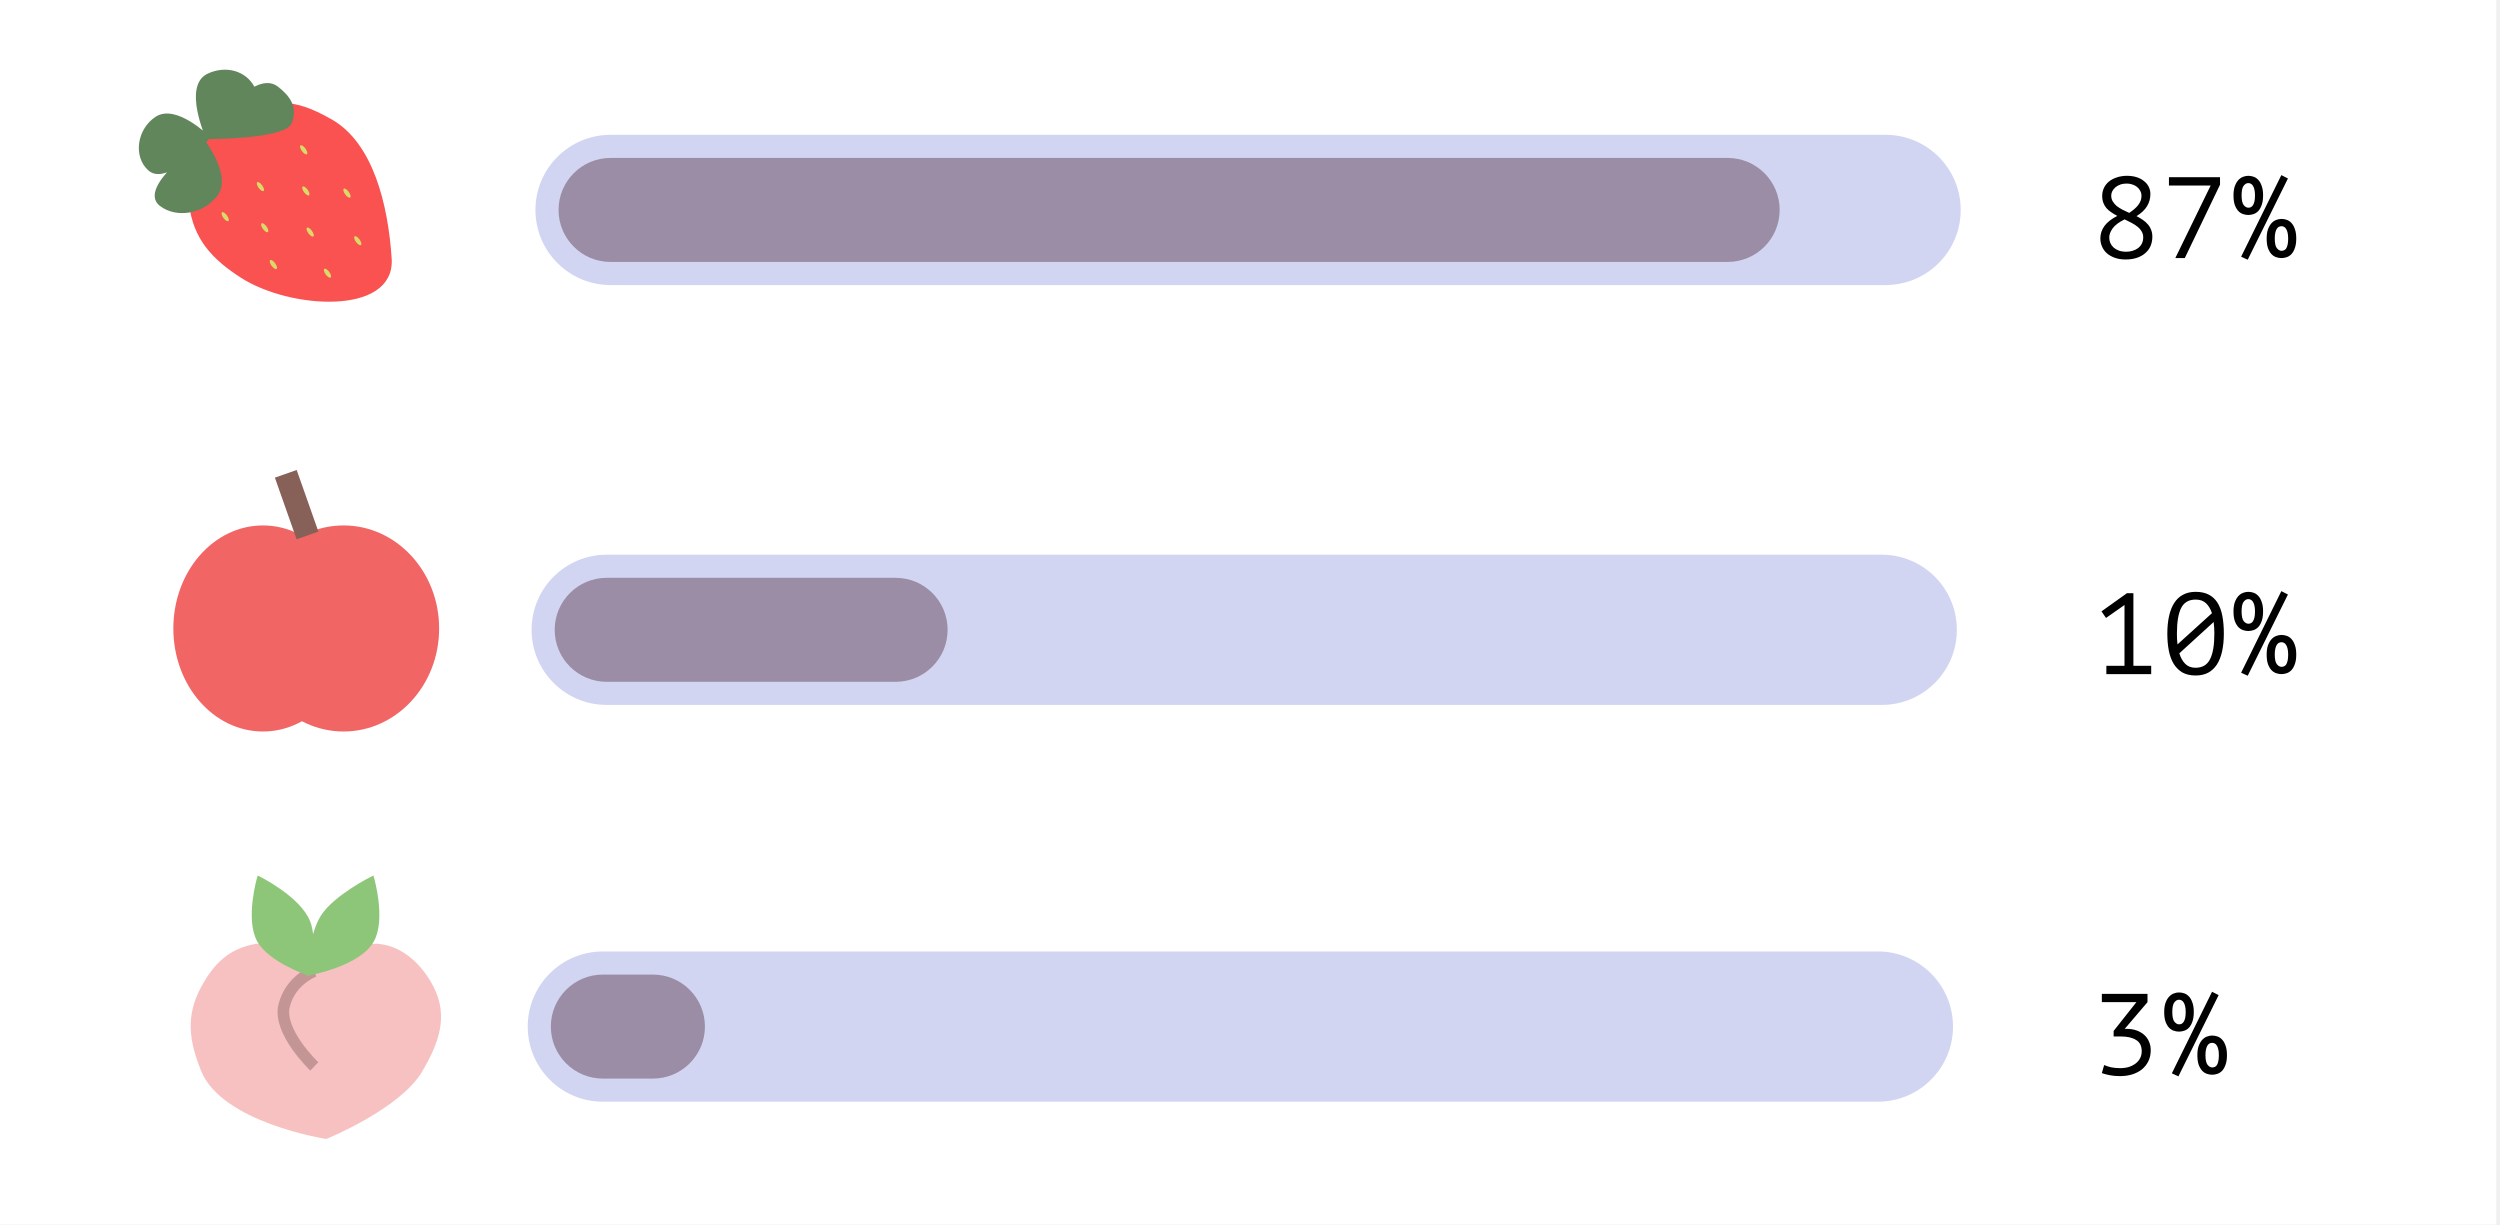
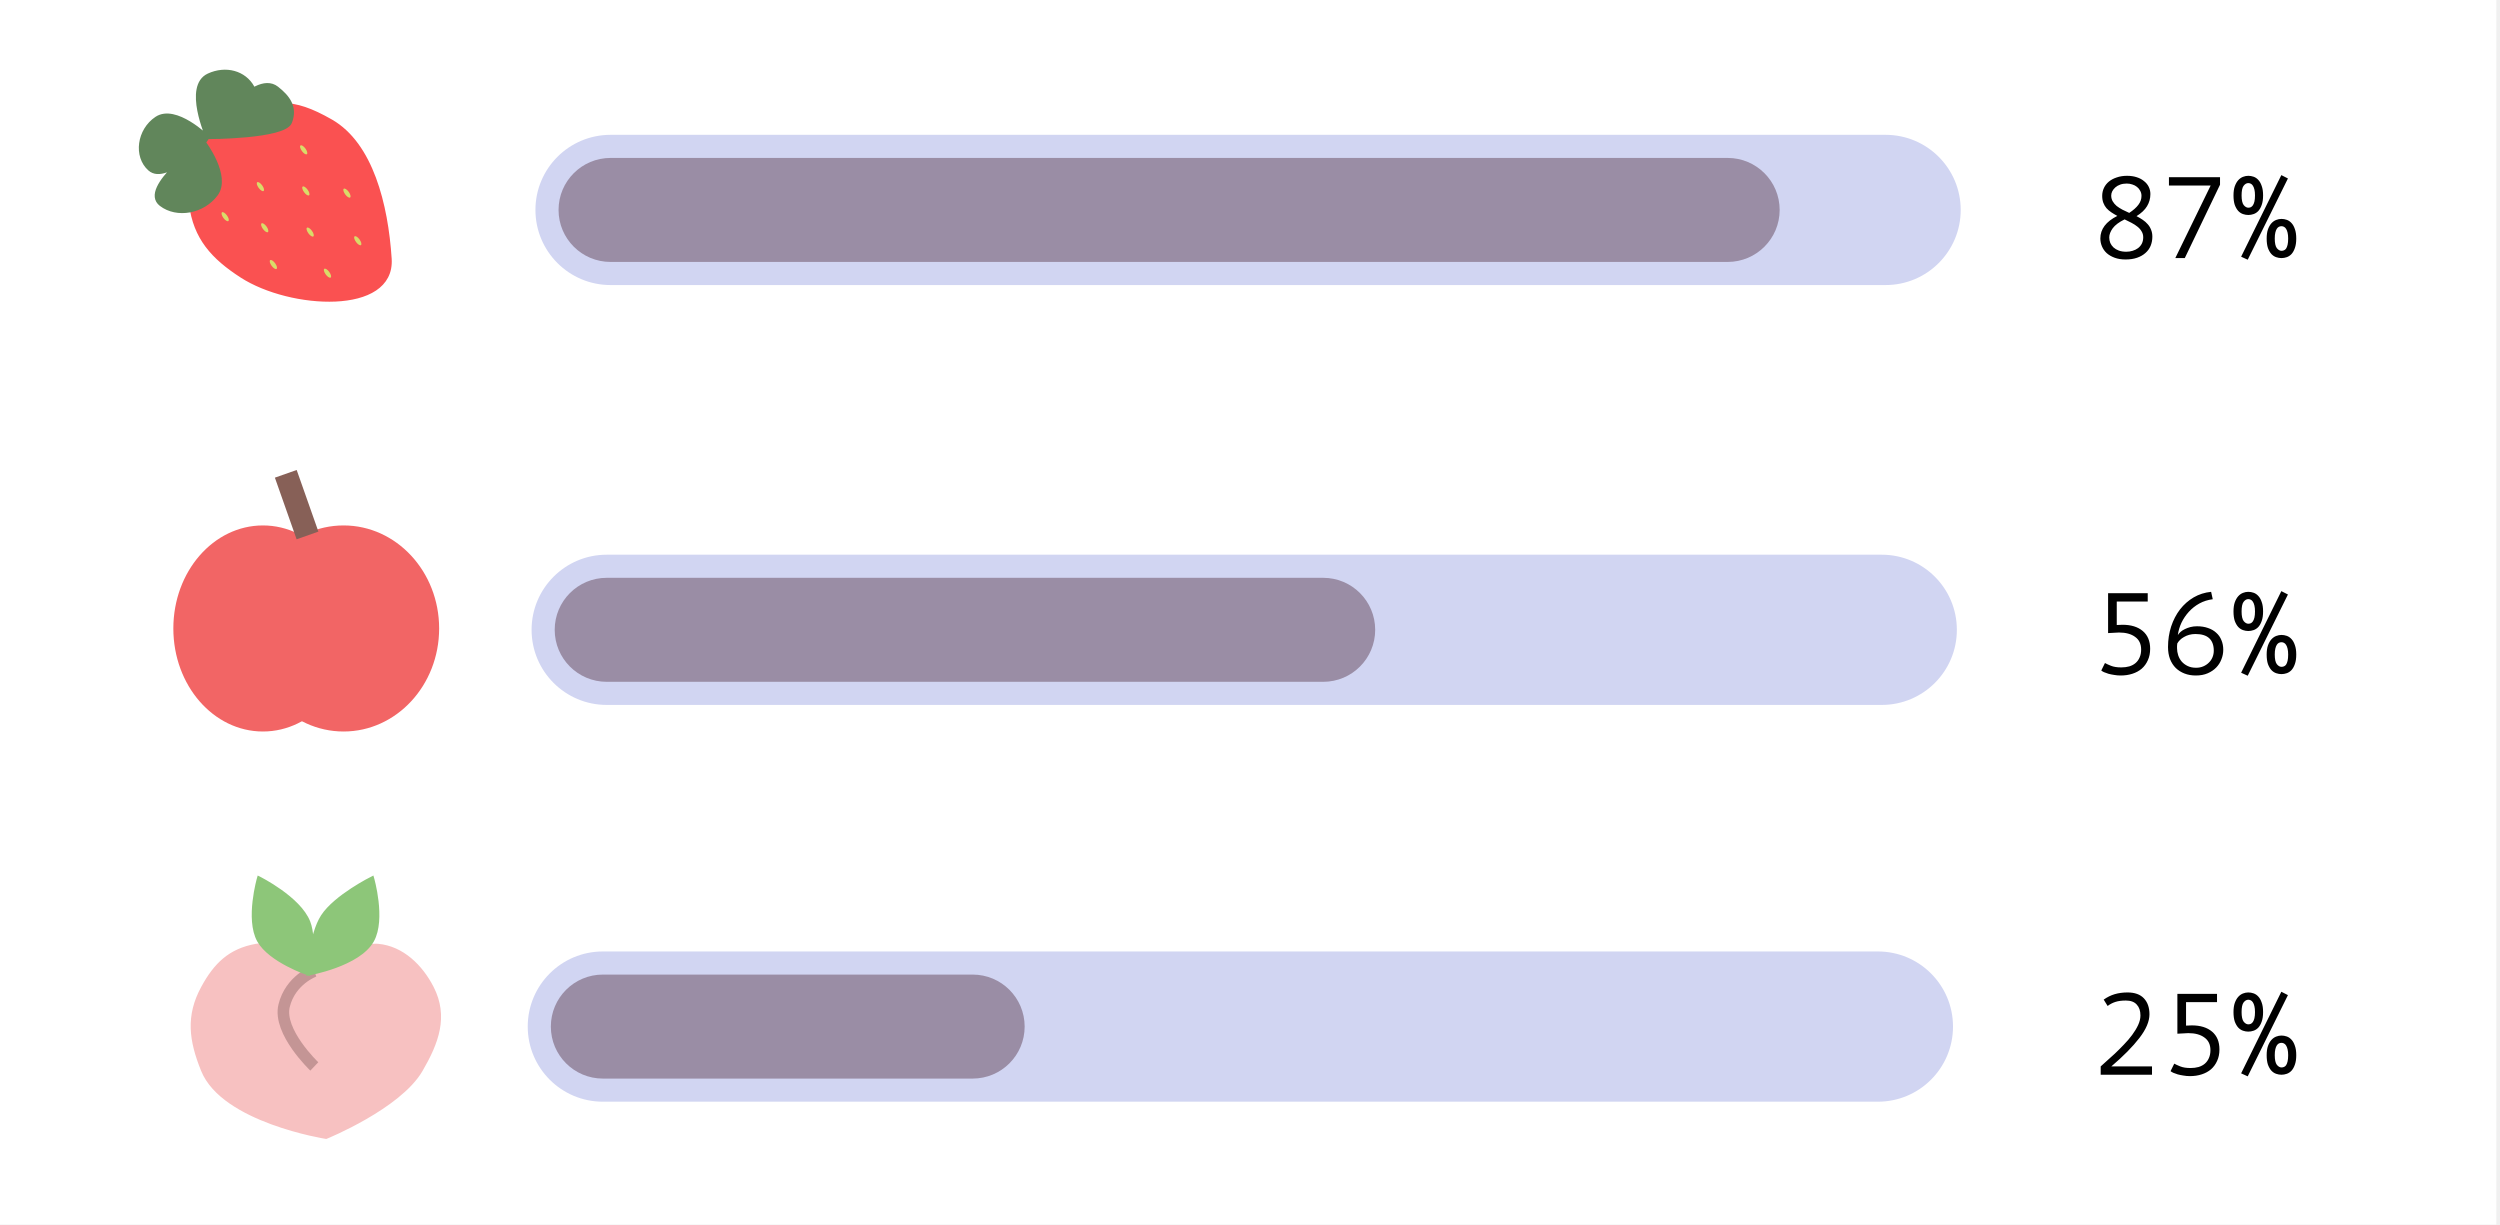
<svg xmlns="http://www.w3.org/2000/svg" width="649" height="318" viewBox="0 0 649 318" fill="none">
  <rect width="648.041" height="317.893" fill="white" />
  <rect x="139" y="35" width="370" height="39" rx="19.5" fill="#D1D5F2" />
  <rect x="138" y="144" width="370" height="39" rx="19.5" fill="#D1D5F2" />
  <rect x="137" y="247" width="370" height="39" rx="19.5" fill="#D1D5F2" />
  <rect x="145" y="41" width="317" height="27" rx="13.5" fill="#9A8DA5" />
-   <rect x="144" y="150" width="102" height="27" rx="13.5" fill="#9A8DA5" />
-   <rect x="143" y="253" width="40" height="27" rx="13.5" fill="#9A8DA5" />
+   <rect x="144" y="150" width="213" height="27" rx="13.5" fill="#9A8DA5" />
+   <rect x="143" y="253" width="123" height="27" rx="13.5" fill="#9A8DA5" />
  <path d="M545.25 61.9C545.25 59.48 546.72 57.53 549.66 56.05C549.1 55.75 548.58 55.44 548.1 55.12C547.62 54.8 547.2 54.44 546.84 54.04C546.5 53.64 546.23 53.18 546.03 52.66C545.83 52.14 545.73 51.54 545.73 50.86C545.73 50.12 545.88 49.43 546.18 48.79C546.48 48.15 546.91 47.6 547.47 47.14C548.03 46.68 548.71 46.32 549.51 46.06C550.31 45.78 551.2 45.64 552.18 45.64C553.1 45.64 553.93 45.76 554.67 46C555.43 46.24 556.07 46.58 556.59 47.02C557.13 47.44 557.54 47.94 557.82 48.52C558.1 49.1 558.24 49.72 558.24 50.38C558.24 51.52 557.95 52.57 557.37 53.53C556.81 54.47 555.9 55.33 554.64 56.11C555.22 56.41 555.76 56.73 556.26 57.07C556.76 57.41 557.19 57.79 557.55 58.21C557.93 58.63 558.22 59.11 558.42 59.65C558.64 60.17 558.75 60.77 558.75 61.45C558.75 62.29 558.6 63.08 558.3 63.82C558 64.54 557.55 65.16 556.95 65.68C556.37 66.2 555.65 66.61 554.79 66.91C553.93 67.21 552.93 67.36 551.79 67.36C550.73 67.36 549.79 67.21 548.97 66.91C548.15 66.61 547.46 66.21 546.9 65.71C546.36 65.21 545.95 64.63 545.67 63.97C545.39 63.31 545.25 62.62 545.25 61.9ZM556.38 61.6C556.38 61.02 556.24 60.51 555.96 60.07C555.7 59.61 555.34 59.2 554.88 58.84C554.44 58.48 553.93 58.15 553.35 57.85C552.77 57.55 552.17 57.25 551.55 56.95C550.11 57.65 549.08 58.42 548.46 59.26C547.86 60.1 547.56 60.89 547.56 61.63C547.56 62.13 547.65 62.61 547.83 63.07C548.03 63.51 548.31 63.9 548.67 64.24C549.05 64.58 549.51 64.85 550.05 65.05C550.61 65.25 551.25 65.35 551.97 65.35C552.55 65.35 553.1 65.27 553.62 65.11C554.16 64.95 554.63 64.72 555.03 64.42C555.45 64.1 555.78 63.71 556.02 63.25C556.26 62.77 556.38 62.22 556.38 61.6ZM548.07 50.77C548.07 51.33 548.2 51.83 548.46 52.27C548.72 52.71 549.06 53.11 549.48 53.47C549.92 53.81 550.42 54.13 550.98 54.43C551.54 54.71 552.13 54.99 552.75 55.27C553.81 54.57 554.6 53.87 555.12 53.17C555.66 52.47 555.93 51.7 555.93 50.86C555.93 50.36 555.82 49.92 555.6 49.54C555.4 49.14 555.12 48.8 554.76 48.52C554.42 48.24 554.02 48.03 553.56 47.89C553.1 47.73 552.62 47.65 552.12 47.65C551.48 47.65 550.91 47.74 550.41 47.92C549.91 48.1 549.49 48.34 549.15 48.64C548.81 48.94 548.54 49.28 548.34 49.66C548.16 50.02 548.07 50.39 548.07 50.77ZM564.708 67L573.888 48.16H563.058V46H576.318V47.95L567.168 67H564.708ZM579.817 50.74C579.817 49.8 579.927 49.01 580.147 48.37C580.387 47.71 580.687 47.18 581.047 46.78C581.407 46.38 581.817 46.09 582.277 45.91C582.737 45.73 583.197 45.64 583.657 45.64C584.117 45.64 584.577 45.72 585.037 45.88C585.497 46.04 585.907 46.32 586.267 46.72C586.627 47.1 586.917 47.62 587.137 48.28C587.377 48.92 587.497 49.74 587.497 50.74C587.497 51.72 587.377 52.54 587.137 53.2C586.917 53.84 586.627 54.36 586.267 54.76C585.907 55.14 585.497 55.41 585.037 55.57C584.577 55.73 584.117 55.81 583.657 55.81C583.197 55.81 582.737 55.73 582.277 55.57C581.817 55.41 581.407 55.14 581.047 54.76C580.687 54.36 580.387 53.84 580.147 53.2C579.927 52.54 579.817 51.72 579.817 50.74ZM581.917 50.74C581.917 51.92 582.097 52.75 582.457 53.23C582.837 53.69 583.237 53.92 583.657 53.92C583.877 53.92 584.087 53.88 584.287 53.8C584.507 53.7 584.697 53.53 584.857 53.29C585.017 53.05 585.147 52.73 585.247 52.33C585.347 51.91 585.397 51.38 585.397 50.74C585.397 50.12 585.347 49.61 585.247 49.21C585.147 48.79 585.017 48.46 584.857 48.22C584.697 47.96 584.507 47.78 584.287 47.68C584.087 47.58 583.877 47.53 583.657 47.53C583.197 47.53 582.787 47.77 582.427 48.25C582.087 48.71 581.917 49.54 581.917 50.74ZM588.427 61.93C588.427 60.99 588.537 60.2 588.757 59.56C588.997 58.9 589.297 58.37 589.657 57.97C590.017 57.57 590.427 57.28 590.887 57.1C591.347 56.92 591.807 56.83 592.267 56.83C592.727 56.83 593.187 56.91 593.647 57.07C594.107 57.23 594.517 57.51 594.877 57.91C595.237 58.29 595.527 58.81 595.747 59.47C595.987 60.11 596.107 60.93 596.107 61.93C596.107 62.91 595.987 63.73 595.747 64.39C595.527 65.03 595.237 65.55 594.877 65.95C594.517 66.33 594.107 66.6 593.647 66.76C593.187 66.92 592.727 67 592.267 67C591.807 67 591.347 66.92 590.887 66.76C590.427 66.6 590.017 66.33 589.657 65.95C589.297 65.55 588.997 65.03 588.757 64.39C588.537 63.73 588.427 62.91 588.427 61.93ZM590.527 61.93C590.527 63.11 590.707 63.94 591.067 64.42C591.447 64.88 591.847 65.11 592.267 65.11C592.487 65.11 592.697 65.07 592.897 64.99C593.117 64.91 593.307 64.76 593.467 64.54C593.627 64.3 593.757 63.97 593.857 63.55C593.957 63.13 594.007 62.59 594.007 61.93C594.007 61.31 593.957 60.8 593.857 60.4C593.757 59.98 593.627 59.65 593.467 59.41C593.307 59.15 593.117 58.97 592.897 58.87C592.697 58.77 592.487 58.72 592.267 58.72C592.047 58.72 591.827 58.77 591.607 58.87C591.407 58.97 591.227 59.14 591.067 59.38C590.907 59.62 590.777 59.95 590.677 60.37C590.577 60.77 590.527 61.29 590.527 61.93ZM592.237 45.46L593.947 46.33L583.507 67.42L581.797 66.64L592.237 45.46Z" fill="black" />
-   <path d="M546.81 172.84H551.52V157.06L546.72 160.42L545.55 158.71L552.15 154H553.83V172.84H558.45V175H546.81V172.84ZM562.638 164.5C562.638 162.8 562.788 161.28 563.088 159.94C563.388 158.58 563.838 157.44 564.438 156.52C565.038 155.58 565.798 154.87 566.718 154.39C567.638 153.89 568.728 153.64 569.988 153.64C571.328 153.64 572.458 153.88 573.378 154.36C574.318 154.84 575.078 155.54 575.658 156.46C576.238 157.38 576.658 158.52 576.918 159.88C577.178 161.22 577.308 162.76 577.308 164.5C577.308 166.2 577.158 167.73 576.858 169.09C576.558 170.43 576.108 171.57 575.508 172.51C574.908 173.43 574.148 174.14 573.228 174.64C572.308 175.12 571.218 175.36 569.958 175.36C568.638 175.36 567.508 175.1 566.568 174.58C565.648 174.04 564.888 173.29 564.288 172.33C563.708 171.37 563.288 170.23 563.028 168.91C562.768 167.57 562.638 166.1 562.638 164.5ZM574.848 164.5C574.848 163.44 574.788 162.43 574.668 161.47L565.758 169.6C566.098 170.74 566.608 171.65 567.288 172.33C567.968 173.01 568.858 173.35 569.958 173.35C571.718 173.35 572.968 172.62 573.708 171.16C574.468 169.7 574.848 167.48 574.848 164.5ZM565.128 164.5C565.128 165 565.138 165.48 565.158 165.94C565.198 166.4 565.238 166.85 565.278 167.29L574.218 159.19C573.878 158.11 573.368 157.25 572.688 156.61C572.028 155.97 571.128 155.65 569.988 155.65C568.208 155.65 566.948 156.39 566.208 157.87C565.488 159.33 565.128 161.54 565.128 164.5ZM579.817 158.74C579.817 157.8 579.927 157.01 580.147 156.37C580.387 155.71 580.687 155.18 581.047 154.78C581.407 154.38 581.817 154.09 582.277 153.91C582.737 153.73 583.197 153.64 583.657 153.64C584.117 153.64 584.577 153.72 585.037 153.88C585.497 154.04 585.907 154.32 586.267 154.72C586.627 155.1 586.917 155.62 587.137 156.28C587.377 156.92 587.497 157.74 587.497 158.74C587.497 159.72 587.377 160.54 587.137 161.2C586.917 161.84 586.627 162.36 586.267 162.76C585.907 163.14 585.497 163.41 585.037 163.57C584.577 163.73 584.117 163.81 583.657 163.81C583.197 163.81 582.737 163.73 582.277 163.57C581.817 163.41 581.407 163.14 581.047 162.76C580.687 162.36 580.387 161.84 580.147 161.2C579.927 160.54 579.817 159.72 579.817 158.74ZM581.917 158.74C581.917 159.92 582.097 160.75 582.457 161.23C582.837 161.69 583.237 161.92 583.657 161.92C583.877 161.92 584.087 161.88 584.287 161.8C584.507 161.7 584.697 161.53 584.857 161.29C585.017 161.05 585.147 160.73 585.247 160.33C585.347 159.91 585.397 159.38 585.397 158.74C585.397 158.12 585.347 157.61 585.247 157.21C585.147 156.79 585.017 156.46 584.857 156.22C584.697 155.96 584.507 155.78 584.287 155.68C584.087 155.58 583.877 155.53 583.657 155.53C583.197 155.53 582.787 155.77 582.427 156.25C582.087 156.71 581.917 157.54 581.917 158.74ZM588.427 169.93C588.427 168.99 588.537 168.2 588.757 167.56C588.997 166.9 589.297 166.37 589.657 165.97C590.017 165.57 590.427 165.28 590.887 165.1C591.347 164.92 591.807 164.83 592.267 164.83C592.727 164.83 593.187 164.91 593.647 165.07C594.107 165.23 594.517 165.51 594.877 165.91C595.237 166.29 595.527 166.81 595.747 167.47C595.987 168.11 596.107 168.93 596.107 169.93C596.107 170.91 595.987 171.73 595.747 172.39C595.527 173.03 595.237 173.55 594.877 173.95C594.517 174.33 594.107 174.6 593.647 174.76C593.187 174.92 592.727 175 592.267 175C591.807 175 591.347 174.92 590.887 174.76C590.427 174.6 590.017 174.33 589.657 173.95C589.297 173.55 588.997 173.03 588.757 172.39C588.537 171.73 588.427 170.91 588.427 169.93ZM590.527 169.93C590.527 171.11 590.707 171.94 591.067 172.42C591.447 172.88 591.847 173.11 592.267 173.11C592.487 173.11 592.697 173.07 592.897 172.99C593.117 172.91 593.307 172.76 593.467 172.54C593.627 172.3 593.757 171.97 593.857 171.55C593.957 171.13 594.007 170.59 594.007 169.93C594.007 169.31 593.957 168.8 593.857 168.4C593.757 167.98 593.627 167.65 593.467 167.41C593.307 167.15 593.117 166.97 592.897 166.87C592.697 166.77 592.487 166.72 592.267 166.72C592.047 166.72 591.827 166.77 591.607 166.87C591.407 166.97 591.227 167.14 591.067 167.38C590.907 167.62 590.777 167.95 590.677 168.37C590.577 168.77 590.527 169.29 590.527 169.93ZM592.237 153.46L593.947 154.33L583.507 175.42L581.797 174.64L592.237 153.46Z" fill="black" />
-   <path d="M550.44 277.29C551.24 277.29 551.97 277.19 552.63 276.99C553.31 276.77 553.9 276.47 554.4 276.09C554.9 275.71 555.29 275.25 555.57 274.71C555.85 274.17 555.99 273.57 555.99 272.91C555.99 271.53 555.5 270.55 554.52 269.97C553.56 269.37 552.26 269.07 550.62 269.07H548.7V267.63L554.61 260.16H545.64V258H557.49V260.16L551.58 267.09H552.06C552.98 267.09 553.82 267.22 554.58 267.48C555.34 267.74 556 268.11 556.56 268.59C557.12 269.07 557.55 269.65 557.85 270.33C558.17 271.01 558.33 271.78 558.33 272.64C558.33 273.72 558.12 274.68 557.7 275.52C557.28 276.36 556.71 277.07 555.99 277.65C555.27 278.21 554.42 278.64 553.44 278.94C552.48 279.22 551.45 279.36 550.35 279.36C549.33 279.36 548.44 279.28 547.68 279.12C546.94 278.98 546.26 278.8 545.64 278.58L546.24 276.48C546.76 276.72 547.37 276.92 548.07 277.08C548.77 277.22 549.56 277.29 550.44 277.29ZM561.828 262.74C561.828 261.8 561.938 261.01 562.158 260.37C562.398 259.71 562.698 259.18 563.058 258.78C563.418 258.38 563.828 258.09 564.288 257.91C564.748 257.73 565.208 257.64 565.668 257.64C566.128 257.64 566.588 257.72 567.048 257.88C567.508 258.04 567.918 258.32 568.278 258.72C568.638 259.1 568.928 259.62 569.148 260.28C569.388 260.92 569.508 261.74 569.508 262.74C569.508 263.72 569.388 264.54 569.148 265.2C568.928 265.84 568.638 266.36 568.278 266.76C567.918 267.14 567.508 267.41 567.048 267.57C566.588 267.73 566.128 267.81 565.668 267.81C565.208 267.81 564.748 267.73 564.288 267.57C563.828 267.41 563.418 267.14 563.058 266.76C562.698 266.36 562.398 265.84 562.158 265.2C561.938 264.54 561.828 263.72 561.828 262.74ZM563.928 262.74C563.928 263.92 564.108 264.75 564.468 265.23C564.848 265.69 565.248 265.92 565.668 265.92C565.888 265.92 566.098 265.88 566.298 265.8C566.518 265.7 566.708 265.53 566.868 265.29C567.028 265.05 567.158 264.73 567.258 264.33C567.358 263.91 567.408 263.38 567.408 262.74C567.408 262.12 567.358 261.61 567.258 261.21C567.158 260.79 567.028 260.46 566.868 260.22C566.708 259.96 566.518 259.78 566.298 259.68C566.098 259.58 565.888 259.53 565.668 259.53C565.208 259.53 564.798 259.77 564.438 260.25C564.098 260.71 563.928 261.54 563.928 262.74ZM570.438 273.93C570.438 272.99 570.548 272.2 570.768 271.56C571.008 270.9 571.308 270.37 571.668 269.97C572.028 269.57 572.438 269.28 572.898 269.1C573.358 268.92 573.818 268.83 574.278 268.83C574.738 268.83 575.198 268.91 575.658 269.07C576.118 269.23 576.528 269.51 576.888 269.91C577.248 270.29 577.538 270.81 577.758 271.47C577.998 272.11 578.118 272.93 578.118 273.93C578.118 274.91 577.998 275.73 577.758 276.39C577.538 277.03 577.248 277.55 576.888 277.95C576.528 278.33 576.118 278.6 575.658 278.76C575.198 278.92 574.738 279 574.278 279C573.818 279 573.358 278.92 572.898 278.76C572.438 278.6 572.028 278.33 571.668 277.95C571.308 277.55 571.008 277.03 570.768 276.39C570.548 275.73 570.438 274.91 570.438 273.93ZM572.538 273.93C572.538 275.11 572.718 275.94 573.078 276.42C573.458 276.88 573.858 277.11 574.278 277.11C574.498 277.11 574.708 277.07 574.908 276.99C575.128 276.91 575.318 276.76 575.478 276.54C575.638 276.3 575.768 275.97 575.868 275.55C575.968 275.13 576.018 274.59 576.018 273.93C576.018 273.31 575.968 272.8 575.868 272.4C575.768 271.98 575.638 271.65 575.478 271.41C575.318 271.15 575.128 270.97 574.908 270.87C574.708 270.77 574.498 270.72 574.278 270.72C574.058 270.72 573.838 270.77 573.618 270.87C573.418 270.97 573.238 271.14 573.078 271.38C572.918 271.62 572.788 271.95 572.688 272.37C572.588 272.77 572.538 273.29 572.538 273.93ZM574.248 257.46L575.958 258.33L565.518 279.42L563.808 278.64L574.248 257.46Z" fill="black" />
+   <path d="M550.68 173.26C551.44 173.26 552.14 173.17 552.78 172.99C553.42 172.79 553.96 172.5 554.4 172.12C554.86 171.72 555.21 171.23 555.45 170.65C555.71 170.07 555.84 169.39 555.84 168.61C555.84 167.17 555.32 166.08 554.28 165.34C553.26 164.58 551.86 164.2 550.08 164.2L547.26 164.35V154H557.55V156.16H549.51V162.25L551.01 162.19C553.23 162.19 554.98 162.73 556.26 163.81C557.54 164.89 558.18 166.43 558.18 168.43C558.18 169.55 557.98 170.54 557.58 171.4C557.2 172.26 556.67 172.99 555.99 173.59C555.31 174.17 554.5 174.61 553.56 174.91C552.64 175.21 551.63 175.36 550.53 175.36C549.93 175.36 549.36 175.31 548.82 175.21C548.28 175.13 547.79 175.03 547.35 174.91C546.91 174.77 546.52 174.63 546.18 174.49C545.86 174.33 545.63 174.19 545.49 174.07L546.45 172.12C546.79 172.32 547.31 172.56 548.01 172.84C548.71 173.12 549.6 173.26 550.68 173.26ZM577.158 168.67C577.158 169.53 576.998 170.36 576.678 171.16C576.378 171.96 575.928 172.67 575.328 173.29C574.728 173.91 573.988 174.41 573.108 174.79C572.228 175.17 571.208 175.36 570.048 175.36C568.968 175.36 567.988 175.19 567.108 174.85C566.228 174.51 565.468 174.03 564.828 173.41C564.188 172.77 563.688 171.99 563.328 171.07C562.988 170.15 562.818 169.12 562.818 167.98C562.818 166.1 563.088 164.32 563.628 162.64C564.188 160.96 564.958 159.48 565.938 158.2C566.938 156.92 568.118 155.88 569.478 155.08C570.858 154.28 572.368 153.8 574.008 153.64L574.428 155.56C573.168 155.72 572.008 156.09 570.948 156.67C569.908 157.25 568.998 157.97 568.218 158.83C567.438 159.69 566.798 160.64 566.298 161.68C565.818 162.72 565.508 163.78 565.368 164.86C565.528 164.6 565.758 164.33 566.058 164.05C566.378 163.77 566.748 163.53 567.168 163.33C567.608 163.11 568.088 162.93 568.608 162.79C569.148 162.65 569.728 162.58 570.348 162.58C571.408 162.58 572.358 162.73 573.198 163.03C574.038 163.31 574.748 163.72 575.328 164.26C575.928 164.78 576.378 165.42 576.678 166.18C576.998 166.92 577.158 167.75 577.158 168.67ZM574.698 168.91C574.698 167.51 574.308 166.44 573.528 165.7C572.748 164.96 571.548 164.59 569.928 164.59C569.348 164.59 568.808 164.66 568.308 164.8C567.808 164.94 567.358 165.13 566.958 165.37C566.558 165.59 566.208 165.85 565.908 166.15C565.608 166.45 565.378 166.75 565.218 167.05C565.178 167.33 565.158 167.55 565.158 167.71C565.158 167.87 565.158 168.06 565.158 168.28C565.158 168.88 565.258 169.49 565.458 170.11C565.658 170.71 565.958 171.25 566.358 171.73C566.778 172.21 567.298 172.6 567.918 172.9C568.538 173.2 569.268 173.35 570.108 173.35C570.788 173.35 571.408 173.23 571.968 172.99C572.528 172.75 573.008 172.43 573.408 172.03C573.828 171.63 574.148 171.16 574.368 170.62C574.588 170.08 574.698 169.51 574.698 168.91ZM579.817 158.74C579.817 157.8 579.927 157.01 580.147 156.37C580.387 155.71 580.687 155.18 581.047 154.78C581.407 154.38 581.817 154.09 582.277 153.91C582.737 153.73 583.197 153.64 583.657 153.64C584.117 153.64 584.577 153.72 585.037 153.88C585.497 154.04 585.907 154.32 586.267 154.72C586.627 155.1 586.917 155.62 587.137 156.28C587.377 156.92 587.497 157.74 587.497 158.74C587.497 159.72 587.377 160.54 587.137 161.2C586.917 161.84 586.627 162.36 586.267 162.76C585.907 163.14 585.497 163.41 585.037 163.57C584.577 163.73 584.117 163.81 583.657 163.81C583.197 163.81 582.737 163.73 582.277 163.57C581.817 163.41 581.407 163.14 581.047 162.76C580.687 162.36 580.387 161.84 580.147 161.2C579.927 160.54 579.817 159.72 579.817 158.74ZM581.917 158.74C581.917 159.92 582.097 160.75 582.457 161.23C582.837 161.69 583.237 161.92 583.657 161.92C583.877 161.92 584.087 161.88 584.287 161.8C584.507 161.7 584.697 161.53 584.857 161.29C585.017 161.05 585.147 160.73 585.247 160.33C585.347 159.91 585.397 159.38 585.397 158.74C585.397 158.12 585.347 157.61 585.247 157.21C585.147 156.79 585.017 156.46 584.857 156.22C584.697 155.96 584.507 155.78 584.287 155.68C584.087 155.58 583.877 155.53 583.657 155.53C583.197 155.53 582.787 155.77 582.427 156.25C582.087 156.71 581.917 157.54 581.917 158.74ZM588.427 169.93C588.427 168.99 588.537 168.2 588.757 167.56C588.997 166.9 589.297 166.37 589.657 165.97C590.017 165.57 590.427 165.28 590.887 165.1C591.347 164.92 591.807 164.83 592.267 164.83C592.727 164.83 593.187 164.91 593.647 165.07C594.107 165.23 594.517 165.51 594.877 165.91C595.237 166.29 595.527 166.81 595.747 167.47C595.987 168.11 596.107 168.93 596.107 169.93C596.107 170.91 595.987 171.73 595.747 172.39C595.527 173.03 595.237 173.55 594.877 173.95C594.517 174.33 594.107 174.6 593.647 174.76C593.187 174.92 592.727 175 592.267 175C591.807 175 591.347 174.92 590.887 174.76C590.427 174.6 590.017 174.33 589.657 173.95C589.297 173.55 588.997 173.03 588.757 172.39C588.537 171.73 588.427 170.91 588.427 169.93ZM590.527 169.93C590.527 171.11 590.707 171.94 591.067 172.42C591.447 172.88 591.847 173.11 592.267 173.11C592.487 173.11 592.697 173.07 592.897 172.99C593.117 172.91 593.307 172.76 593.467 172.54C593.627 172.3 593.757 171.97 593.857 171.55C593.957 171.13 594.007 170.59 594.007 169.93C594.007 169.31 593.957 168.8 593.857 168.4C593.757 167.98 593.627 167.65 593.467 167.41C593.307 167.15 593.117 166.97 592.897 166.87C592.697 166.77 592.487 166.72 592.267 166.72C592.047 166.72 591.827 166.77 591.607 166.87C591.407 166.97 591.227 167.14 591.067 167.38C590.907 167.62 590.777 167.95 590.677 168.37C590.577 168.77 590.527 169.29 590.527 169.93ZM592.237 153.46L593.947 154.33L583.507 175.42L581.797 174.64L592.237 153.46Z" fill="black" />
+   <path d="M558 263.31C558 265.15 557.13 267.2 555.39 269.46C553.65 271.72 551.22 274.18 548.1 276.84H558.66V279H545.34V276.84C545.72 276.48 546.24 276.01 546.9 275.43C547.56 274.85 548.27 274.21 549.03 273.51C549.79 272.79 550.56 272.02 551.34 271.2C552.14 270.38 552.86 269.54 553.5 268.68C554.14 267.82 554.66 266.96 555.06 266.1C555.46 265.24 555.66 264.41 555.66 263.61C555.66 262.41 555.34 261.47 554.7 260.79C554.08 260.09 553.14 259.74 551.88 259.74C550.8 259.74 549.89 259.86 549.15 260.1C548.41 260.34 547.74 260.69 547.14 261.15L546.12 259.5C547.02 258.86 547.97 258.39 548.97 258.09C549.99 257.79 551.1 257.64 552.3 257.64C554.18 257.64 555.6 258.15 556.56 259.17C557.52 260.19 558 261.57 558 263.31ZM568.668 277.26C569.428 277.26 570.128 277.17 570.768 276.99C571.408 276.79 571.948 276.5 572.388 276.12C572.848 275.72 573.198 275.23 573.438 274.65C573.698 274.07 573.828 273.39 573.828 272.61C573.828 271.17 573.308 270.08 572.268 269.34C571.248 268.58 569.848 268.2 568.068 268.2L565.248 268.35V258H575.538V260.16H567.498V266.25L568.998 266.19C571.218 266.19 572.968 266.73 574.248 267.81C575.528 268.89 576.168 270.43 576.168 272.43C576.168 273.55 575.968 274.54 575.568 275.4C575.188 276.26 574.658 276.99 573.978 277.59C573.298 278.17 572.488 278.61 571.548 278.91C570.628 279.21 569.618 279.36 568.518 279.36C567.918 279.36 567.348 279.31 566.808 279.21C566.268 279.13 565.778 279.03 565.338 278.91C564.898 278.77 564.508 278.63 564.168 278.49C563.848 278.33 563.618 278.19 563.478 278.07L564.438 276.12C564.778 276.32 565.298 276.56 565.998 276.84C566.698 277.12 567.588 277.26 568.668 277.26ZM579.817 262.74C579.817 261.8 579.927 261.01 580.147 260.37C580.387 259.71 580.687 259.18 581.047 258.78C581.407 258.38 581.817 258.09 582.277 257.91C582.737 257.73 583.197 257.64 583.657 257.64C584.117 257.64 584.577 257.72 585.037 257.88C585.497 258.04 585.907 258.32 586.267 258.72C586.627 259.1 586.917 259.62 587.137 260.28C587.377 260.92 587.497 261.74 587.497 262.74C587.497 263.72 587.377 264.54 587.137 265.2C586.917 265.84 586.627 266.36 586.267 266.76C585.907 267.14 585.497 267.41 585.037 267.57C584.577 267.73 584.117 267.81 583.657 267.81C583.197 267.81 582.737 267.73 582.277 267.57C581.817 267.41 581.407 267.14 581.047 266.76C580.687 266.36 580.387 265.84 580.147 265.2C579.927 264.54 579.817 263.72 579.817 262.74ZM581.917 262.74C581.917 263.92 582.097 264.75 582.457 265.23C582.837 265.69 583.237 265.92 583.657 265.92C583.877 265.92 584.087 265.88 584.287 265.8C584.507 265.7 584.697 265.53 584.857 265.29C585.017 265.05 585.147 264.73 585.247 264.33C585.347 263.91 585.397 263.38 585.397 262.74C585.397 262.12 585.347 261.61 585.247 261.21C585.147 260.79 585.017 260.46 584.857 260.22C584.697 259.96 584.507 259.78 584.287 259.68C584.087 259.58 583.877 259.53 583.657 259.53C583.197 259.53 582.787 259.77 582.427 260.25C582.087 260.71 581.917 261.54 581.917 262.74ZM588.427 273.93C588.427 272.99 588.537 272.2 588.757 271.56C588.997 270.9 589.297 270.37 589.657 269.97C590.017 269.57 590.427 269.28 590.887 269.1C591.347 268.92 591.807 268.83 592.267 268.83C592.727 268.83 593.187 268.91 593.647 269.07C594.107 269.23 594.517 269.51 594.877 269.91C595.237 270.29 595.527 270.81 595.747 271.47C595.987 272.11 596.107 272.93 596.107 273.93C596.107 274.91 595.987 275.73 595.747 276.39C595.527 277.03 595.237 277.55 594.877 277.95C594.517 278.33 594.107 278.6 593.647 278.76C593.187 278.92 592.727 279 592.267 279C591.807 279 591.347 278.92 590.887 278.76C590.427 278.6 590.017 278.33 589.657 277.95C589.297 277.55 588.997 277.03 588.757 276.39C588.537 275.73 588.427 274.91 588.427 273.93ZM590.527 273.93C590.527 275.11 590.707 275.94 591.067 276.42C591.447 276.88 591.847 277.11 592.267 277.11C592.487 277.11 592.697 277.07 592.897 276.99C593.117 276.91 593.307 276.76 593.467 276.54C593.627 276.3 593.757 275.97 593.857 275.55C593.957 275.13 594.007 274.59 594.007 273.93C594.007 273.31 593.957 272.8 593.857 272.4C593.757 271.98 593.627 271.65 593.467 271.41C593.307 271.15 593.117 270.97 592.897 270.87C592.697 270.77 592.487 270.72 592.267 270.72C592.047 270.72 591.827 270.77 591.607 270.87C591.407 270.97 591.227 271.14 591.067 271.38C590.907 271.62 590.777 271.95 590.677 272.37C590.577 272.77 590.527 273.29 590.527 273.93ZM592.237 257.46L593.947 258.33L583.507 279.42L581.797 278.64L592.237 257.46Z" fill="black" />
  <path d="M62.724 71.618C75.432 79.836 102.09 81.332 101.181 67.206C100.271 53.08 96.335 37.436 85.922 31.466C75.509 25.495 70.985 26.549 61.203 30.241C51.42 33.934 48.455 44.22 49.57 52.98C50.685 61.739 55.248 66.784 62.724 71.618Z" fill="#FA5151" stroke="#FA5151" />
  <path d="M75.306 31.727C73.794 35.609 53.887 35.624 53.887 35.624L52.943 36.985C52.943 36.985 59.592 45.746 56.081 50.451C52.685 55.002 45.953 56.227 41.802 53.049C38.878 50.811 42.05 46.526 45.747 42.945C43.196 44.571 40.597 45.414 38.866 43.886C35.121 40.576 36.036 33.815 40.645 30.748C45.576 27.467 53.887 35.624 53.887 35.624C53.887 35.624 48 22.38 54.159 19.552C58.619 17.503 63.425 18.821 65.563 22.677C65.659 22.851 65.737 23.027 65.798 23.205C68.006 21.947 70.15 21.558 71.855 22.891C74.795 25.189 76.818 27.844 75.306 31.727Z" fill="#61865B" />
  <path d="M53.887 35.624C53.887 35.624 73.794 35.609 75.306 31.727C76.818 27.844 74.795 25.189 71.855 22.891C65.714 18.09 53.887 35.624 53.887 35.624ZM53.887 35.624C53.887 35.624 68.548 28.061 65.563 22.677C63.425 18.821 58.619 17.503 54.159 19.552C48 22.38 53.887 35.624 53.887 35.624ZM53.887 35.624C53.887 35.624 43.398 47.89 38.866 43.886C35.121 40.576 36.036 33.815 40.645 30.748C45.576 27.467 53.887 35.624 53.887 35.624ZM53.887 35.624L52.943 36.985M52.943 36.985C52.943 36.985 36.206 48.765 41.802 53.049C45.953 56.227 52.685 55.002 56.081 50.451C59.592 45.746 52.943 36.985 52.943 36.985Z" stroke="#61865B" />
  <ellipse cx="58.453" cy="56.249" rx="0.562" ry="1.404" transform="rotate(-36.0559 58.4527 56.2489)" fill="#D9DB69" />
  <ellipse cx="67.601" cy="48.445" rx="0.562" ry="1.404" transform="rotate(-36.0559 67.6011 48.4452)" fill="#D9DB69" />
  <ellipse cx="78.835" cy="38.895" rx="0.562" ry="1.404" transform="rotate(-36.0559 78.8355 38.8954)" fill="#D9DB69" />
  <ellipse cx="68.722" cy="59.119" rx="0.562" ry="1.404" transform="rotate(-36.0559 68.7222 59.119)" fill="#D9DB69" />
  <ellipse cx="79.398" cy="49.569" rx="0.562" ry="1.404" transform="rotate(-36.0559 79.398 49.5692)" fill="#D9DB69" />
  <ellipse cx="80.519" cy="60.243" rx="0.562" ry="1.404" transform="rotate(-36.0559 80.5191 60.243)" fill="#D9DB69" />
  <ellipse cx="90.07" cy="50.131" rx="0.562" ry="1.404" transform="rotate(-36.0559 90.0699 50.1307)" fill="#D9DB69" />
  <ellipse cx="70.968" cy="68.67" rx="0.562" ry="1.404" transform="rotate(-36.0559 70.9683 68.6698)" fill="#D9DB69" />
  <ellipse cx="92.879" cy="62.49" rx="0.562" ry="1.404" transform="rotate(-36.0559 92.8785 62.4901)" fill="#D9DB69" />
  <ellipse cx="85.015" cy="70.917" rx="0.562" ry="1.404" transform="rotate(-36.0559 85.0152 70.9169)" fill="#D9DB69" />
  <ellipse cx="68.258" cy="163.151" rx="23.258" ry="26.747" fill="#F26565" />
  <ellipse cx="89.192" cy="163.151" rx="24.809" ry="26.747" fill="#F26565" />
  <line x1="74.189" y1="123.003" x2="79.829" y2="139.003" stroke="#876057" stroke-width="6" />
  <path d="M66.492 245.514C73.981 244.169 81.274 252.744 81.274 252.744C81.274 252.744 92.44 244.99 98.145 245.514C104.379 246.086 109.275 250.866 112.124 256.44C115.922 263.871 113.437 270.601 109.232 277.81C103.608 287.451 84.648 295.163 84.648 295.163C84.648 295.163 57.987 290.986 52.674 277.81C49.552 270.07 48.691 263.774 52.674 256.44C55.956 250.394 59.721 246.73 66.492 245.514Z" fill="#F7C1C1" stroke="#F7C1C1" />
  <path d="M81.596 252.102C81.596 252.102 75.383 254.351 73.751 261.1C72.118 267.848 81.596 276.846 81.596 276.846" stroke="#C49595" stroke-width="3" />
  <path d="M80.064 252.744C80.064 252.744 70.124 249.391 67.212 244.138C64.147 238.61 67.212 228 67.212 228C67.212 228 77.656 233.178 80.064 239.404C80.852 241.442 80.98 244.112 80.863 246.527C81.415 243.539 82.32 240.131 83.767 237.898C87.109 232.741 96.62 228 96.62 228C96.62 228 99.692 238.614 96.62 244.138C93.102 250.463 80.064 252.744 80.064 252.744Z" fill="#8DC679" />
  <path d="M80.064 252.744C80.064 252.744 70.124 249.391 67.212 244.138C64.147 238.61 67.212 228 67.212 228C67.212 228 77.656 233.178 80.064 239.404C81.946 244.271 80.064 252.744 80.064 252.744ZM80.064 252.744C80.064 252.744 80.684 242.656 83.767 237.898C87.109 232.741 96.62 228 96.62 228C96.62 228 99.692 238.614 96.62 244.138C93.102 250.463 80.064 252.744 80.064 252.744Z" stroke="#8DC679" />
</svg>
